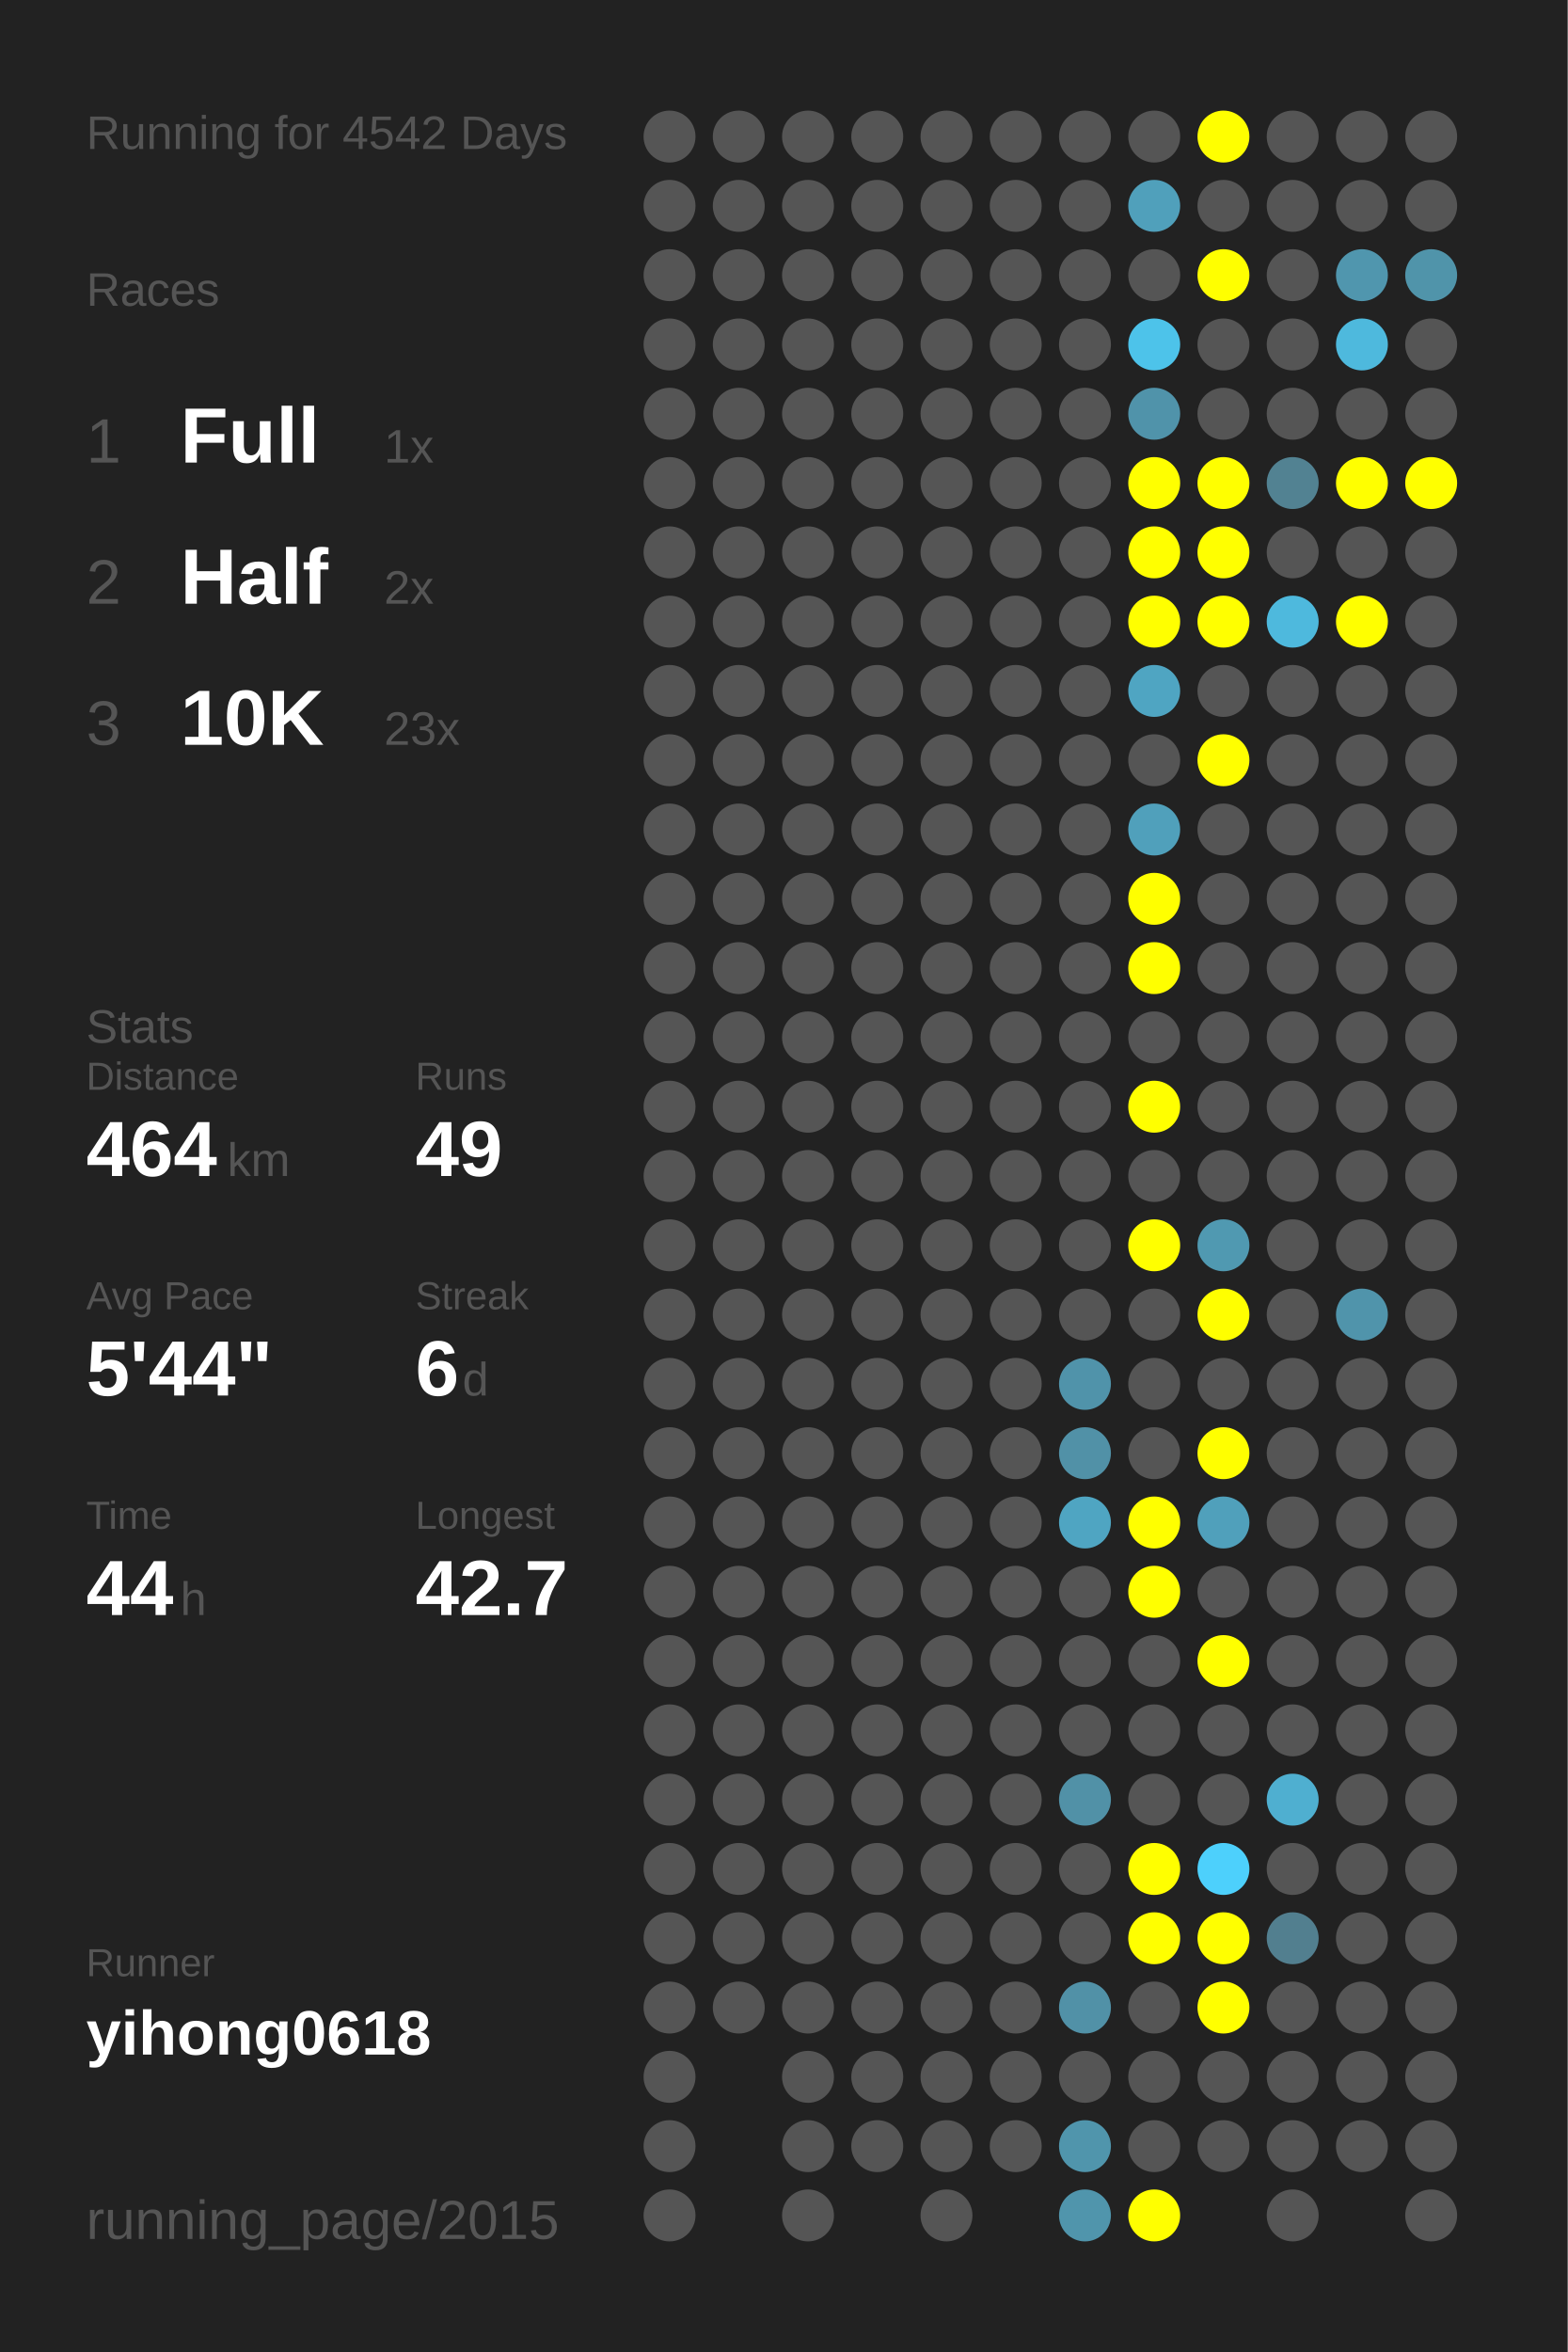
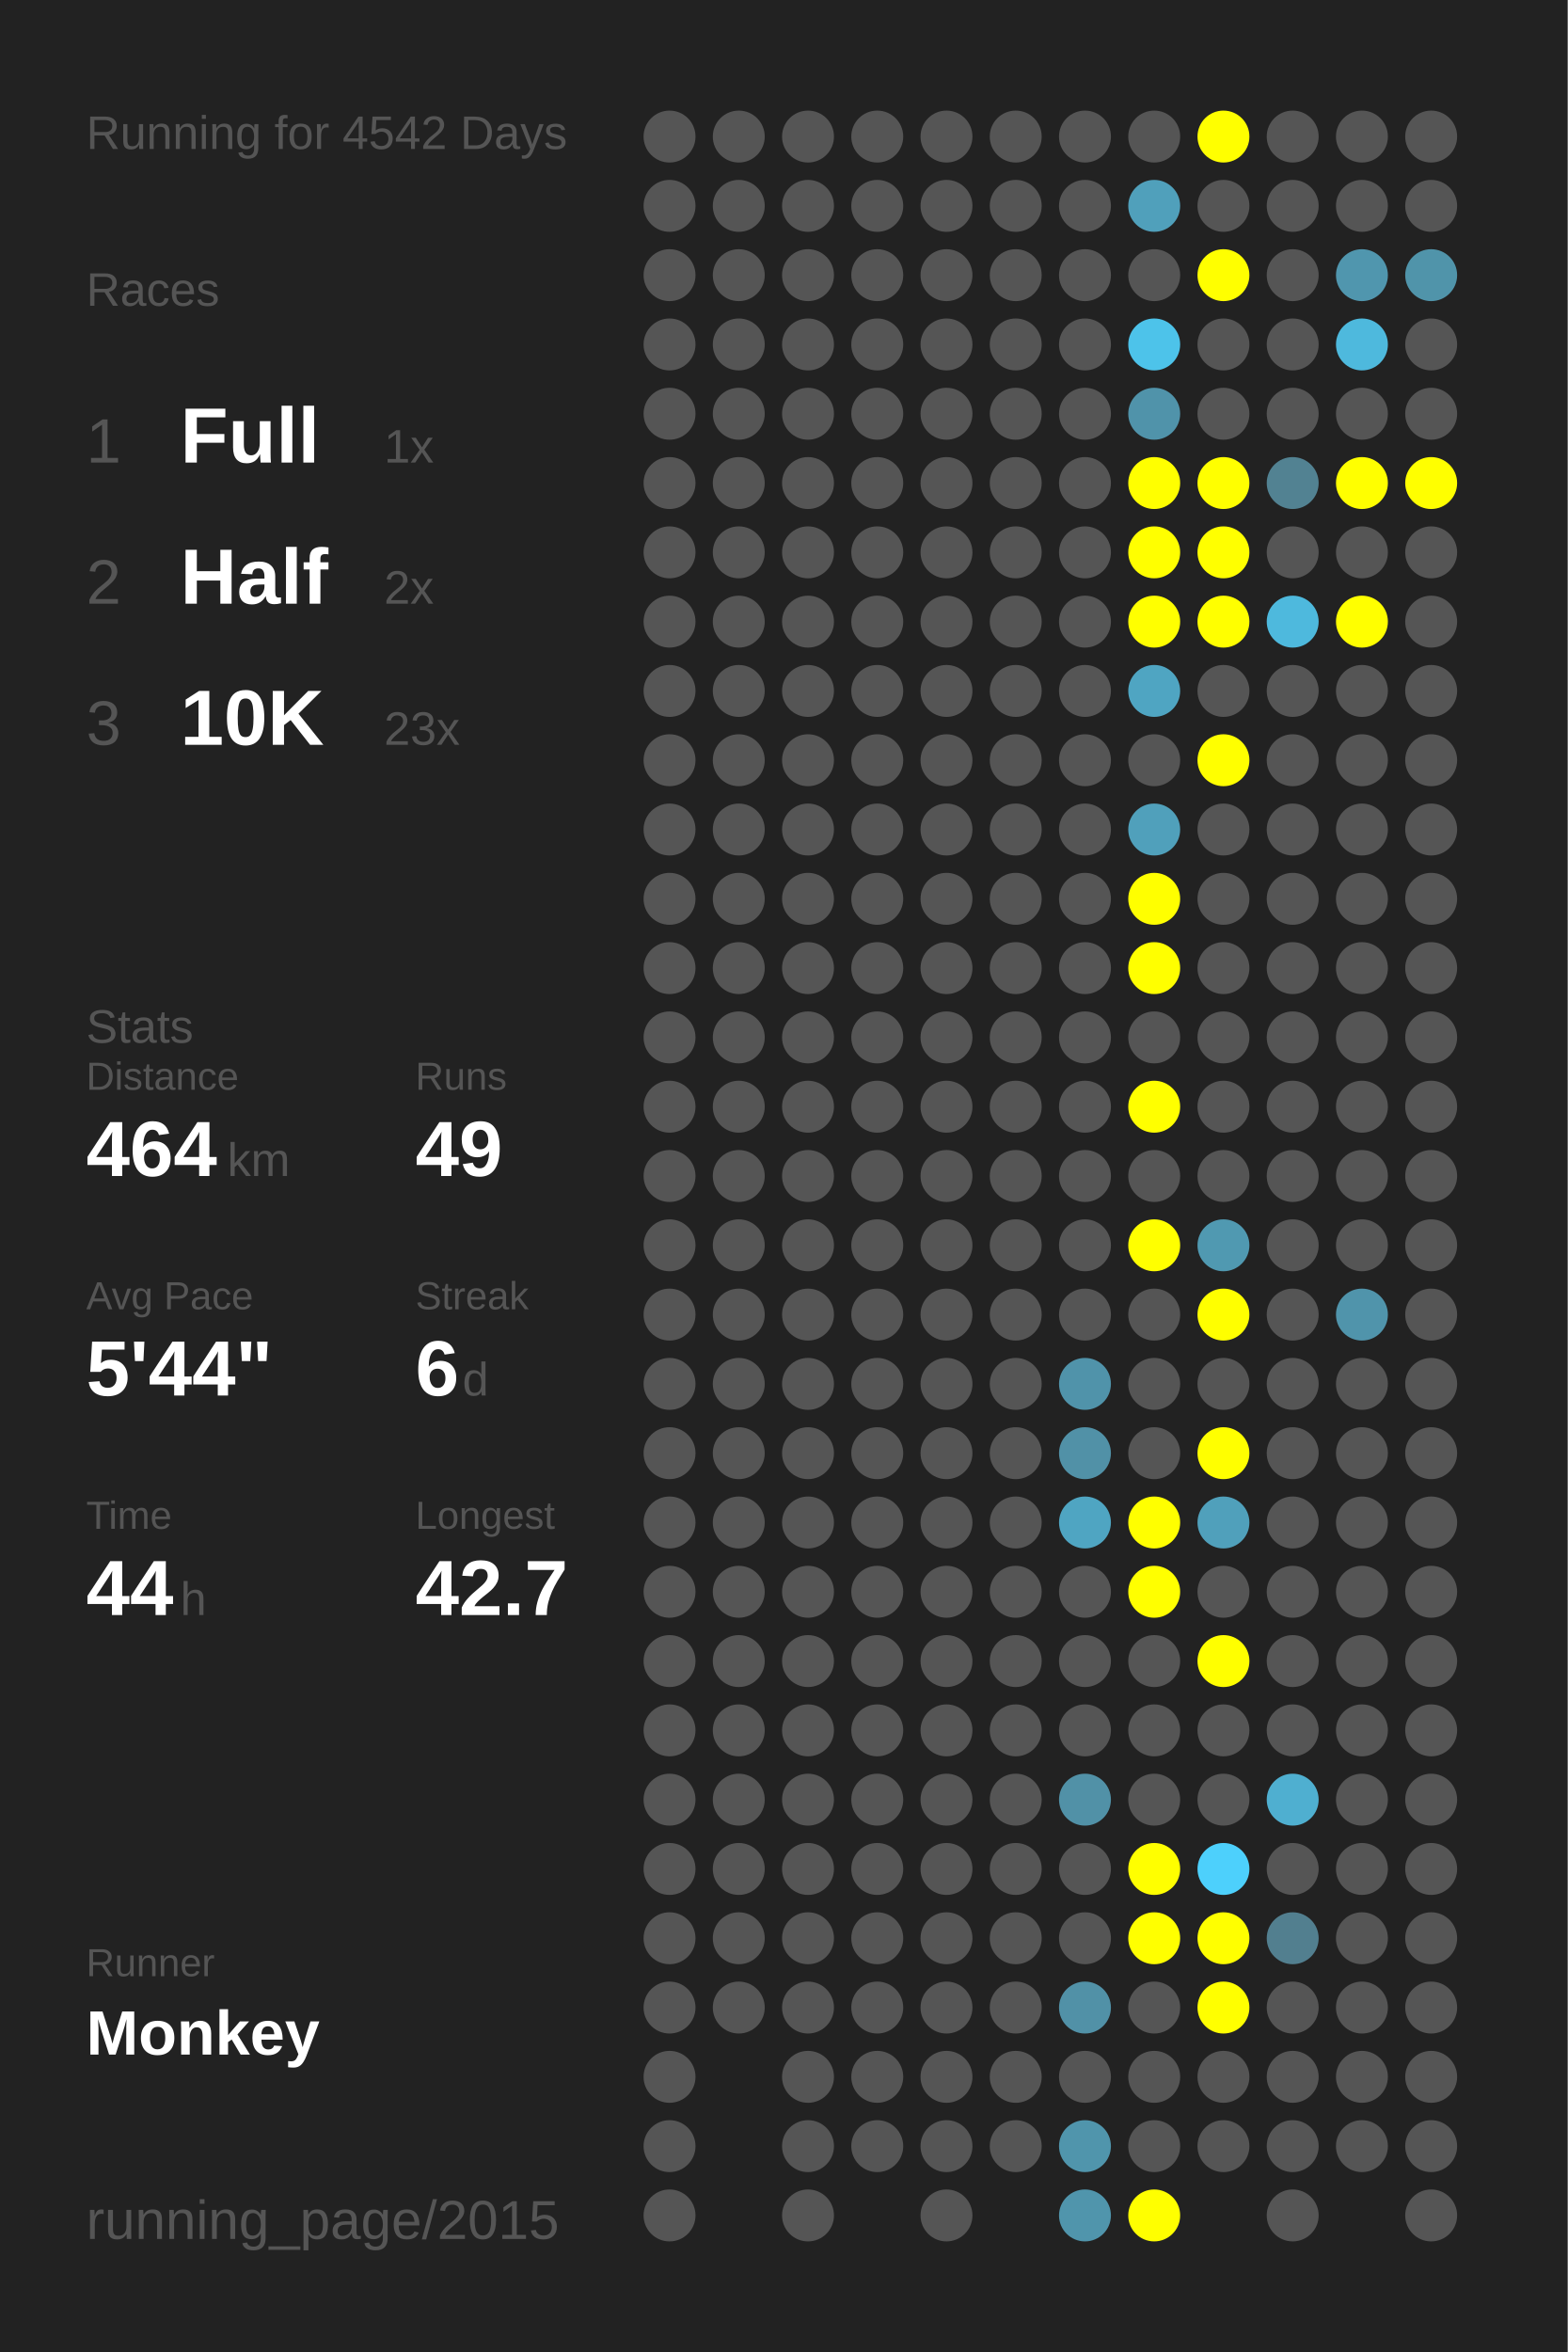
<svg xmlns="http://www.w3.org/2000/svg" baseProfile="full" height="300mm" version="1.1" viewBox="0,0,200,300" width="200mm">
  <defs />
  <rect fill="#222222" height="300" width="200" x="0" y="0" />
  <text fill="#555555" style="font-size:6px; font-family:Arial;" x="11" y="19">Running for 4542 Days</text>
  <text fill="#555555" style="font-size:6px; font-family:Arial;" x="11" y="39">Races</text>
  <text fill="#555555" style="font-size:8px; font-family:Arial;" x="11" y="59">1</text>
  <text fill="#FFFFFF" style="font-size:10px; font-family:Arial; font-weight:bold;" x="23" y="59">Full</text>
  <text fill="#555555" style="font-size:6px; font-family:Arial;" x="49" y="59">1x</text>
  <text fill="#555555" style="font-size:8px; font-family:Arial;" x="11" y="77">2</text>
  <text fill="#FFFFFF" style="font-size:10px; font-family:Arial; font-weight:bold;" x="23" y="77">Half</text>
  <text fill="#555555" style="font-size:6px; font-family:Arial;" x="49" y="77">2x</text>
  <text fill="#555555" style="font-size:8px; font-family:Arial;" x="11" y="95">3</text>
  <text fill="#FFFFFF" style="font-size:10px; font-family:Arial; font-weight:bold;" x="23" y="95">10K</text>
  <text fill="#555555" style="font-size:6px; font-family:Arial;" x="49" y="95">23x</text>
  <text fill="#555555" style="font-size:6px; font-family:Arial;" x="11" y="133">Stats</text>
  <text fill="#555555" style="font-size:5px; font-family:Arial;" x="11" y="139">Distance</text>
  <text fill="#FFFFFF" style="font-size:10px; font-family:Arial; font-weight:bold;" x="11" y="150">464</text>
  <text fill="#555555" style="font-size:6px; font-family:Arial;" x="29" y="150">km</text>
  <text fill="#555555" style="font-size:5px; font-family:Arial;" x="53" y="139">Runs</text>
  <text fill="#FFFFFF" style="font-size:10px; font-family:Arial; font-weight:bold;" x="53" y="150">49</text>
  <text fill="#555555" style="font-size:5px; font-family:Arial;" x="11" y="167">Avg Pace</text>
  <text fill="#FFFFFF" style="font-size:10px; font-family:Arial; font-weight:bold;" x="11" y="178">5'44"</text>
  <text fill="#555555" style="font-size:5px; font-family:Arial;" x="53" y="167">Streak</text>
  <text fill="#FFFFFF" style="font-size:10px; font-family:Arial; font-weight:bold;" x="53" y="178">6</text>
  <text fill="#555555" style="font-size:6px; font-family:Arial;" x="59" y="178">d</text>
  <text fill="#555555" style="font-size:5px; font-family:Arial;" x="11" y="195">Time</text>
  <text fill="#FFFFFF" style="font-size:10px; font-family:Arial; font-weight:bold;" x="11" y="206">44</text>
  <text fill="#555555" style="font-size:6px; font-family:Arial;" x="23" y="206">h</text>
  <text fill="#555555" style="font-size:5px; font-family:Arial;" x="53" y="195">Longest</text>
  <text fill="#FFFFFF" style="font-size:10px; font-family:Arial; font-weight:bold;" x="53" y="206">42.7</text>
  <text fill="#555555" style="font-size:5px; font-family:Arial;" x="11" y="252.065">Runner</text>
-   <text fill="#FFFFFF" style="font-size:8px; font-family:Arial; font-weight:bold;" x="11" y="262.065">yihong0618</text>
+   <text fill="#FFFFFF" style="font-size:8px; font-family:Arial; font-weight:bold;" x="11" y="262.065">Monkey</text>
  <text fill="#555555" style="font-size:7px; font-family:Arial;" x="11" y="285.581">running_page/2015</text>
  <circle cx="85.417" cy="17.419" fill="#555555" r="3.312" />
  <circle cx="85.417" cy="26.258" fill="#555555" r="3.312" />
  <circle cx="85.417" cy="35.097" fill="#555555" r="3.312" />
  <circle cx="85.417" cy="43.935" fill="#555555" r="3.312" />
  <circle cx="85.417" cy="52.774" fill="#555555" r="3.312" />
  <circle cx="85.417" cy="61.613" fill="#555555" r="3.312" />
  <circle cx="85.417" cy="70.452" fill="#555555" r="3.312" />
  <circle cx="85.417" cy="79.29" fill="#555555" r="3.312" />
  <circle cx="85.417" cy="88.129" fill="#555555" r="3.312" />
  <circle cx="85.417" cy="96.968" fill="#555555" r="3.312" />
  <circle cx="85.417" cy="105.806" fill="#555555" r="3.312" />
  <circle cx="85.417" cy="114.645" fill="#555555" r="3.312" />
  <circle cx="85.417" cy="123.484" fill="#555555" r="3.312" />
  <circle cx="85.417" cy="132.323" fill="#555555" r="3.312" />
  <circle cx="85.417" cy="141.161" fill="#555555" r="3.312" />
  <circle cx="85.417" cy="150" fill="#555555" r="3.312" />
  <circle cx="85.417" cy="158.839" fill="#555555" r="3.312" />
  <circle cx="85.417" cy="167.677" fill="#555555" r="3.312" />
  <circle cx="85.417" cy="176.516" fill="#555555" r="3.312" />
  <circle cx="85.417" cy="185.355" fill="#555555" r="3.312" />
  <circle cx="85.417" cy="194.194" fill="#555555" r="3.312" />
  <circle cx="85.417" cy="203.032" fill="#555555" r="3.312" />
  <circle cx="85.417" cy="211.871" fill="#555555" r="3.312" />
  <circle cx="85.417" cy="220.71" fill="#555555" r="3.312" />
  <circle cx="85.417" cy="229.548" fill="#555555" r="3.312" />
  <circle cx="85.417" cy="238.387" fill="#555555" r="3.312" />
  <circle cx="85.417" cy="247.226" fill="#555555" r="3.312" />
  <circle cx="85.417" cy="256.065" fill="#555555" r="3.312" />
  <circle cx="85.417" cy="264.903" fill="#555555" r="3.312" />
  <circle cx="85.417" cy="273.742" fill="#555555" r="3.312" />
  <circle cx="85.417" cy="282.581" fill="#555555" r="3.312" />
  <circle cx="94.25" cy="17.419" fill="#555555" r="3.312" />
  <circle cx="94.25" cy="26.258" fill="#555555" r="3.312" />
  <circle cx="94.25" cy="35.097" fill="#555555" r="3.312" />
  <circle cx="94.25" cy="43.935" fill="#555555" r="3.312" />
  <circle cx="94.25" cy="52.774" fill="#555555" r="3.312" />
  <circle cx="94.25" cy="61.613" fill="#555555" r="3.312" />
  <circle cx="94.25" cy="70.452" fill="#555555" r="3.312" />
  <circle cx="94.25" cy="79.29" fill="#555555" r="3.312" />
  <circle cx="94.25" cy="88.129" fill="#555555" r="3.312" />
  <circle cx="94.25" cy="96.968" fill="#555555" r="3.312" />
  <circle cx="94.25" cy="105.806" fill="#555555" r="3.312" />
  <circle cx="94.25" cy="114.645" fill="#555555" r="3.312" />
  <circle cx="94.25" cy="123.484" fill="#555555" r="3.312" />
  <circle cx="94.25" cy="132.323" fill="#555555" r="3.312" />
  <circle cx="94.25" cy="141.161" fill="#555555" r="3.312" />
  <circle cx="94.25" cy="150" fill="#555555" r="3.312" />
  <circle cx="94.25" cy="158.839" fill="#555555" r="3.312" />
  <circle cx="94.25" cy="167.677" fill="#555555" r="3.312" />
  <circle cx="94.25" cy="176.516" fill="#555555" r="3.312" />
  <circle cx="94.25" cy="185.355" fill="#555555" r="3.312" />
  <circle cx="94.25" cy="194.194" fill="#555555" r="3.312" />
  <circle cx="94.25" cy="203.032" fill="#555555" r="3.312" />
  <circle cx="94.25" cy="211.871" fill="#555555" r="3.312" />
  <circle cx="94.25" cy="220.71" fill="#555555" r="3.312" />
  <circle cx="94.25" cy="229.548" fill="#555555" r="3.312" />
  <circle cx="94.25" cy="238.387" fill="#555555" r="3.312" />
  <circle cx="94.25" cy="247.226" fill="#555555" r="3.312" />
  <circle cx="94.25" cy="256.065" fill="#555555" r="3.312" />
  <circle cx="103.083" cy="17.419" fill="#555555" r="3.312" />
  <circle cx="103.083" cy="26.258" fill="#555555" r="3.312" />
  <circle cx="103.083" cy="35.097" fill="#555555" r="3.312" />
  <circle cx="103.083" cy="43.935" fill="#555555" r="3.312" />
  <circle cx="103.083" cy="52.774" fill="#555555" r="3.312" />
  <circle cx="103.083" cy="61.613" fill="#555555" r="3.312" />
  <circle cx="103.083" cy="70.452" fill="#555555" r="3.312" />
  <circle cx="103.083" cy="79.29" fill="#555555" r="3.312" />
  <circle cx="103.083" cy="88.129" fill="#555555" r="3.312" />
  <circle cx="103.083" cy="96.968" fill="#555555" r="3.312" />
  <circle cx="103.083" cy="105.806" fill="#555555" r="3.312" />
  <circle cx="103.083" cy="114.645" fill="#555555" r="3.312" />
  <circle cx="103.083" cy="123.484" fill="#555555" r="3.312" />
  <circle cx="103.083" cy="132.323" fill="#555555" r="3.312" />
  <circle cx="103.083" cy="141.161" fill="#555555" r="3.312" />
  <circle cx="103.083" cy="150" fill="#555555" r="3.312" />
  <circle cx="103.083" cy="158.839" fill="#555555" r="3.312" />
  <circle cx="103.083" cy="167.677" fill="#555555" r="3.312" />
  <circle cx="103.083" cy="176.516" fill="#555555" r="3.312" />
  <circle cx="103.083" cy="185.355" fill="#555555" r="3.312" />
  <circle cx="103.083" cy="194.194" fill="#555555" r="3.312" />
  <circle cx="103.083" cy="203.032" fill="#555555" r="3.312" />
  <circle cx="103.083" cy="211.871" fill="#555555" r="3.312" />
  <circle cx="103.083" cy="220.71" fill="#555555" r="3.312" />
  <circle cx="103.083" cy="229.548" fill="#555555" r="3.312" />
  <circle cx="103.083" cy="238.387" fill="#555555" r="3.312" />
  <circle cx="103.083" cy="247.226" fill="#555555" r="3.312" />
  <circle cx="103.083" cy="256.065" fill="#555555" r="3.312" />
  <circle cx="103.083" cy="264.903" fill="#555555" r="3.312" />
  <circle cx="103.083" cy="273.742" fill="#555555" r="3.312" />
  <circle cx="103.083" cy="282.581" fill="#555555" r="3.312" />
  <circle cx="111.917" cy="17.419" fill="#555555" r="3.312" />
  <circle cx="111.917" cy="26.258" fill="#555555" r="3.312" />
  <circle cx="111.917" cy="35.097" fill="#555555" r="3.312" />
  <circle cx="111.917" cy="43.935" fill="#555555" r="3.312" />
  <circle cx="111.917" cy="52.774" fill="#555555" r="3.312" />
  <circle cx="111.917" cy="61.613" fill="#555555" r="3.312" />
  <circle cx="111.917" cy="70.452" fill="#555555" r="3.312" />
  <circle cx="111.917" cy="79.29" fill="#555555" r="3.312" />
  <circle cx="111.917" cy="88.129" fill="#555555" r="3.312" />
  <circle cx="111.917" cy="96.968" fill="#555555" r="3.312" />
  <circle cx="111.917" cy="105.806" fill="#555555" r="3.312" />
  <circle cx="111.917" cy="114.645" fill="#555555" r="3.312" />
  <circle cx="111.917" cy="123.484" fill="#555555" r="3.312" />
  <circle cx="111.917" cy="132.323" fill="#555555" r="3.312" />
  <circle cx="111.917" cy="141.161" fill="#555555" r="3.312" />
  <circle cx="111.917" cy="150" fill="#555555" r="3.312" />
  <circle cx="111.917" cy="158.839" fill="#555555" r="3.312" />
  <circle cx="111.917" cy="167.677" fill="#555555" r="3.312" />
  <circle cx="111.917" cy="176.516" fill="#555555" r="3.312" />
  <circle cx="111.917" cy="185.355" fill="#555555" r="3.312" />
  <circle cx="111.917" cy="194.194" fill="#555555" r="3.312" />
  <circle cx="111.917" cy="203.032" fill="#555555" r="3.312" />
  <circle cx="111.917" cy="211.871" fill="#555555" r="3.312" />
  <circle cx="111.917" cy="220.71" fill="#555555" r="3.312" />
  <circle cx="111.917" cy="229.548" fill="#555555" r="3.312" />
  <circle cx="111.917" cy="238.387" fill="#555555" r="3.312" />
  <circle cx="111.917" cy="247.226" fill="#555555" r="3.312" />
  <circle cx="111.917" cy="256.065" fill="#555555" r="3.312" />
  <circle cx="111.917" cy="264.903" fill="#555555" r="3.312" />
  <circle cx="111.917" cy="273.742" fill="#555555" r="3.312" />
  <circle cx="120.75" cy="17.419" fill="#555555" r="3.312" />
  <circle cx="120.75" cy="26.258" fill="#555555" r="3.312" />
  <circle cx="120.75" cy="35.097" fill="#555555" r="3.312" />
  <circle cx="120.75" cy="43.935" fill="#555555" r="3.312" />
  <circle cx="120.75" cy="52.774" fill="#555555" r="3.312" />
  <circle cx="120.75" cy="61.613" fill="#555555" r="3.312" />
  <circle cx="120.75" cy="70.452" fill="#555555" r="3.312" />
  <circle cx="120.75" cy="79.29" fill="#555555" r="3.312" />
  <circle cx="120.75" cy="88.129" fill="#555555" r="3.312" />
  <circle cx="120.75" cy="96.968" fill="#555555" r="3.312" />
  <circle cx="120.75" cy="105.806" fill="#555555" r="3.312" />
  <circle cx="120.75" cy="114.645" fill="#555555" r="3.312" />
  <circle cx="120.75" cy="123.484" fill="#555555" r="3.312" />
  <circle cx="120.75" cy="132.323" fill="#555555" r="3.312" />
  <circle cx="120.75" cy="141.161" fill="#555555" r="3.312" />
  <circle cx="120.75" cy="150" fill="#555555" r="3.312" />
  <circle cx="120.75" cy="158.839" fill="#555555" r="3.312" />
  <circle cx="120.75" cy="167.677" fill="#555555" r="3.312" />
  <circle cx="120.75" cy="176.516" fill="#555555" r="3.312" />
  <circle cx="120.75" cy="185.355" fill="#555555" r="3.312" />
  <circle cx="120.75" cy="194.194" fill="#555555" r="3.312" />
  <circle cx="120.75" cy="203.032" fill="#555555" r="3.312" />
  <circle cx="120.75" cy="211.871" fill="#555555" r="3.312" />
  <circle cx="120.75" cy="220.71" fill="#555555" r="3.312" />
  <circle cx="120.75" cy="229.548" fill="#555555" r="3.312" />
  <circle cx="120.75" cy="238.387" fill="#555555" r="3.312" />
  <circle cx="120.75" cy="247.226" fill="#555555" r="3.312" />
  <circle cx="120.75" cy="256.065" fill="#555555" r="3.312" />
  <circle cx="120.75" cy="264.903" fill="#555555" r="3.312" />
  <circle cx="120.75" cy="273.742" fill="#555555" r="3.312" />
  <circle cx="120.75" cy="282.581" fill="#555555" r="3.312" />
  <circle cx="129.583" cy="17.419" fill="#555555" r="3.312" />
  <circle cx="129.583" cy="26.258" fill="#555555" r="3.312" />
  <circle cx="129.583" cy="35.097" fill="#555555" r="3.312" />
  <circle cx="129.583" cy="43.935" fill="#555555" r="3.312" />
  <circle cx="129.583" cy="52.774" fill="#555555" r="3.312" />
  <circle cx="129.583" cy="61.613" fill="#555555" r="3.312" />
  <circle cx="129.583" cy="70.452" fill="#555555" r="3.312" />
  <circle cx="129.583" cy="79.29" fill="#555555" r="3.312" />
  <circle cx="129.583" cy="88.129" fill="#555555" r="3.312" />
  <circle cx="129.583" cy="96.968" fill="#555555" r="3.312" />
  <circle cx="129.583" cy="105.806" fill="#555555" r="3.312" />
  <circle cx="129.583" cy="114.645" fill="#555555" r="3.312" />
  <circle cx="129.583" cy="123.484" fill="#555555" r="3.312" />
  <circle cx="129.583" cy="132.323" fill="#555555" r="3.312" />
  <circle cx="129.583" cy="141.161" fill="#555555" r="3.312" />
  <circle cx="129.583" cy="150" fill="#555555" r="3.312" />
  <circle cx="129.583" cy="158.839" fill="#555555" r="3.312" />
  <circle cx="129.583" cy="167.677" fill="#555555" r="3.312" />
  <circle cx="129.583" cy="176.516" fill="#555555" r="3.312" />
  <circle cx="129.583" cy="185.355" fill="#555555" r="3.312" />
  <circle cx="129.583" cy="194.194" fill="#555555" r="3.312" />
  <circle cx="129.583" cy="203.032" fill="#555555" r="3.312" />
  <circle cx="129.583" cy="211.871" fill="#555555" r="3.312" />
  <circle cx="129.583" cy="220.71" fill="#555555" r="3.312" />
  <circle cx="129.583" cy="229.548" fill="#555555" r="3.312" />
  <circle cx="129.583" cy="238.387" fill="#555555" r="3.312" />
  <circle cx="129.583" cy="247.226" fill="#555555" r="3.312" />
  <circle cx="129.583" cy="256.065" fill="#555555" r="3.312" />
  <circle cx="129.583" cy="264.903" fill="#555555" r="3.312" />
  <circle cx="129.583" cy="273.742" fill="#555555" r="3.312" />
  <circle cx="138.417" cy="17.419" fill="#555555" r="3.312" />
  <circle cx="138.417" cy="26.258" fill="#555555" r="3.312" />
  <circle cx="138.417" cy="35.097" fill="#555555" r="3.312" />
  <circle cx="138.417" cy="43.935" fill="#555555" r="3.312" />
  <circle cx="138.417" cy="52.774" fill="#555555" r="3.312" />
  <circle cx="138.417" cy="61.613" fill="#555555" r="3.312" />
  <circle cx="138.417" cy="70.452" fill="#555555" r="3.312" />
  <circle cx="138.417" cy="79.29" fill="#555555" r="3.312" />
  <circle cx="138.417" cy="88.129" fill="#555555" r="3.312" />
  <circle cx="138.417" cy="96.968" fill="#555555" r="3.312" />
  <circle cx="138.417" cy="105.806" fill="#555555" r="3.312" />
  <circle cx="138.417" cy="114.645" fill="#555555" r="3.312" />
  <circle cx="138.417" cy="123.484" fill="#555555" r="3.312" />
  <circle cx="138.417" cy="132.323" fill="#555555" r="3.312" />
  <circle cx="138.417" cy="141.161" fill="#555555" r="3.312" />
  <circle cx="138.417" cy="150" fill="#555555" r="3.312" />
  <circle cx="138.417" cy="158.839" fill="#555555" r="3.312" />
  <circle cx="138.417" cy="167.677" fill="#555555" r="3.312" />
  <circle cx="138.417" cy="176.516" fill="#5093aa" r="3.312" />
  <circle cx="138.417" cy="185.355" fill="#5191a7" r="3.312" />
  <circle cx="138.417" cy="194.194" fill="#4fa5c2" r="3.312" />
  <circle cx="138.417" cy="203.032" fill="#555555" r="3.312" />
  <circle cx="138.417" cy="211.871" fill="#555555" r="3.312" />
  <circle cx="138.417" cy="220.71" fill="#555555" r="3.312" />
  <circle cx="138.417" cy="229.548" fill="#5191a7" r="3.312" />
  <circle cx="138.417" cy="238.387" fill="#555555" r="3.312" />
  <circle cx="138.417" cy="247.226" fill="#555555" r="3.312" />
  <circle cx="138.417" cy="256.065" fill="#5191a7" r="3.312" />
  <circle cx="138.417" cy="264.903" fill="#555555" r="3.312" />
  <circle cx="138.417" cy="273.742" fill="#5095ac" r="3.312" />
  <circle cx="138.417" cy="282.581" fill="#5095ac" r="3.312" />
  <circle cx="147.25" cy="17.419" fill="#555555" r="3.312" />
  <circle cx="147.25" cy="26.258" fill="#50a0bb" r="3.312" />
  <circle cx="147.25" cy="35.097" fill="#555555" r="3.312" />
  <circle cx="147.25" cy="43.935" fill="#4dc3ea" r="3.312" />
  <circle cx="147.25" cy="52.774" fill="#5093aa" r="3.312" />
  <circle cx="147.25" cy="61.613" fill="#FFFF00" r="3.312" />
  <circle cx="147.25" cy="70.452" fill="#FFFF00" r="3.312" />
  <circle cx="147.25" cy="79.29" fill="#FFFF00" r="3.312" />
  <circle cx="147.25" cy="88.129" fill="#4fa5c2" r="3.312" />
  <circle cx="147.25" cy="96.968" fill="#555555" r="3.312" />
  <circle cx="147.25" cy="105.806" fill="#50a0bb" r="3.312" />
  <circle cx="147.25" cy="114.645" fill="#FFFF00" r="3.312" />
  <circle cx="147.25" cy="123.484" fill="#FFFF00" r="3.312" />
  <circle cx="147.25" cy="132.323" fill="#555555" r="3.312" />
  <circle cx="147.25" cy="141.161" fill="#FFFF00" r="3.312" />
  <circle cx="147.25" cy="150" fill="#555555" r="3.312" />
  <circle cx="147.25" cy="158.839" fill="#FFFF00" r="3.312" />
  <circle cx="147.25" cy="167.677" fill="#555555" r="3.312" />
  <circle cx="147.25" cy="176.516" fill="#555555" r="3.312" />
  <circle cx="147.25" cy="185.355" fill="#555555" r="3.312" />
  <circle cx="147.25" cy="194.194" fill="#FFFF00" r="3.312" />
  <circle cx="147.25" cy="203.032" fill="#FFFF00" r="3.312" />
  <circle cx="147.25" cy="211.871" fill="#555555" r="3.312" />
  <circle cx="147.25" cy="220.71" fill="#555555" r="3.312" />
  <circle cx="147.25" cy="229.548" fill="#555555" r="3.312" />
  <circle cx="147.25" cy="238.387" fill="#FFFF00" r="3.312" />
  <circle cx="147.25" cy="247.226" fill="#FFFF00" r="3.312" />
  <circle cx="147.25" cy="256.065" fill="#555555" r="3.312" />
  <circle cx="147.25" cy="264.903" fill="#555555" r="3.312" />
  <circle cx="147.25" cy="273.742" fill="#555555" r="3.312" />
  <circle cx="147.25" cy="282.581" fill="#FFFF00" r="3.312" />
  <circle cx="156.083" cy="17.419" fill="#FFFF00" r="3.312" />
  <circle cx="156.083" cy="26.258" fill="#555555" r="3.312" />
  <circle cx="156.083" cy="35.097" fill="#FFFF00" r="3.312" />
  <circle cx="156.083" cy="43.935" fill="#555555" r="3.312" />
  <circle cx="156.083" cy="52.774" fill="#555555" r="3.312" />
  <circle cx="156.083" cy="61.613" fill="#FFFF00" r="3.312" />
  <circle cx="156.083" cy="70.452" fill="#FFFF00" r="3.312" />
  <circle cx="156.083" cy="79.29" fill="#FFFF00" r="3.312" />
  <circle cx="156.083" cy="88.129" fill="#555555" r="3.312" />
  <circle cx="156.083" cy="96.968" fill="#FFFF00" r="3.312" />
  <circle cx="156.083" cy="105.806" fill="#555555" r="3.312" />
  <circle cx="156.083" cy="114.645" fill="#555555" r="3.312" />
  <circle cx="156.083" cy="123.484" fill="#555555" r="3.312" />
  <circle cx="156.083" cy="132.323" fill="#555555" r="3.312" />
  <circle cx="156.083" cy="141.161" fill="#555555" r="3.312" />
  <circle cx="156.083" cy="150" fill="#555555" r="3.312" />
  <circle cx="156.083" cy="158.839" fill="#5099b1" r="3.312" />
  <circle cx="156.083" cy="167.677" fill="#FFFF00" r="3.312" />
  <circle cx="156.083" cy="176.516" fill="#555555" r="3.312" />
  <circle cx="156.083" cy="185.355" fill="#FFFF00" r="3.312" />
  <circle cx="156.083" cy="194.194" fill="#50a0bb" r="3.312" />
  <circle cx="156.083" cy="203.032" fill="#555555" r="3.312" />
  <circle cx="156.083" cy="211.871" fill="#FFFF00" r="3.312" />
  <circle cx="156.083" cy="220.71" fill="#555555" r="3.312" />
  <circle cx="156.083" cy="229.548" fill="#555555" r="3.312" />
  <circle cx="156.083" cy="238.387" fill="#4dd0fc" r="3.312" />
  <circle cx="156.083" cy="247.226" fill="#FFFF00" r="3.312" />
  <circle cx="156.083" cy="256.065" fill="#FFFF00" r="3.312" />
  <circle cx="156.083" cy="264.903" fill="#555555" r="3.312" />
  <circle cx="156.083" cy="273.742" fill="#555555" r="3.312" />
  <circle cx="164.917" cy="17.419" fill="#555555" r="3.312" />
  <circle cx="164.917" cy="26.258" fill="#555555" r="3.312" />
  <circle cx="164.917" cy="35.097" fill="#555555" r="3.312" />
  <circle cx="164.917" cy="43.935" fill="#555555" r="3.312" />
  <circle cx="164.917" cy="52.774" fill="#555555" r="3.312" />
  <circle cx="164.917" cy="61.613" fill="#528292" r="3.312" />
  <circle cx="164.917" cy="70.452" fill="#555555" r="3.312" />
  <circle cx="164.917" cy="79.29" fill="#4eb9dd" r="3.312" />
  <circle cx="164.917" cy="88.129" fill="#555555" r="3.312" />
  <circle cx="164.917" cy="96.968" fill="#555555" r="3.312" />
  <circle cx="164.917" cy="105.806" fill="#555555" r="3.312" />
  <circle cx="164.917" cy="114.645" fill="#555555" r="3.312" />
  <circle cx="164.917" cy="123.484" fill="#555555" r="3.312" />
  <circle cx="164.917" cy="132.323" fill="#555555" r="3.312" />
  <circle cx="164.917" cy="141.161" fill="#555555" r="3.312" />
  <circle cx="164.917" cy="150" fill="#555555" r="3.312" />
  <circle cx="164.917" cy="158.839" fill="#555555" r="3.312" />
  <circle cx="164.917" cy="167.677" fill="#555555" r="3.312" />
  <circle cx="164.917" cy="176.516" fill="#555555" r="3.312" />
  <circle cx="164.917" cy="185.355" fill="#555555" r="3.312" />
  <circle cx="164.917" cy="194.194" fill="#555555" r="3.312" />
  <circle cx="164.917" cy="203.032" fill="#555555" r="3.312" />
  <circle cx="164.917" cy="211.871" fill="#555555" r="3.312" />
  <circle cx="164.917" cy="220.71" fill="#555555" r="3.312" />
  <circle cx="164.917" cy="229.548" fill="#4fafd0" r="3.312" />
  <circle cx="164.917" cy="238.387" fill="#555555" r="3.312" />
  <circle cx="164.917" cy="247.226" fill="#527f8f" r="3.312" />
  <circle cx="164.917" cy="256.065" fill="#555555" r="3.312" />
  <circle cx="164.917" cy="264.903" fill="#555555" r="3.312" />
  <circle cx="164.917" cy="273.742" fill="#555555" r="3.312" />
  <circle cx="164.917" cy="282.581" fill="#555555" r="3.312" />
  <circle cx="173.75" cy="17.419" fill="#555555" r="3.312" />
  <circle cx="173.75" cy="26.258" fill="#555555" r="3.312" />
  <circle cx="173.75" cy="35.097" fill="#5096ae" r="3.312" />
  <circle cx="173.75" cy="43.935" fill="#4eb9dd" r="3.312" />
  <circle cx="173.75" cy="52.774" fill="#555555" r="3.312" />
  <circle cx="173.75" cy="61.613" fill="#FFFF00" r="3.312" />
  <circle cx="173.75" cy="70.452" fill="#555555" r="3.312" />
  <circle cx="173.75" cy="79.29" fill="#FFFF00" r="3.312" />
  <circle cx="173.75" cy="88.129" fill="#555555" r="3.312" />
  <circle cx="173.75" cy="96.968" fill="#555555" r="3.312" />
  <circle cx="173.75" cy="105.806" fill="#555555" r="3.312" />
  <circle cx="173.75" cy="114.645" fill="#555555" r="3.312" />
  <circle cx="173.75" cy="123.484" fill="#555555" r="3.312" />
  <circle cx="173.75" cy="132.323" fill="#555555" r="3.312" />
  <circle cx="173.75" cy="141.161" fill="#555555" r="3.312" />
  <circle cx="173.75" cy="150" fill="#555555" r="3.312" />
  <circle cx="173.75" cy="158.839" fill="#555555" r="3.312" />
  <circle cx="173.75" cy="167.677" fill="#5094ab" r="3.312" />
  <circle cx="173.75" cy="176.516" fill="#555555" r="3.312" />
  <circle cx="173.75" cy="185.355" fill="#555555" r="3.312" />
  <circle cx="173.75" cy="194.194" fill="#555555" r="3.312" />
  <circle cx="173.75" cy="203.032" fill="#555555" r="3.312" />
  <circle cx="173.75" cy="211.871" fill="#555555" r="3.312" />
  <circle cx="173.75" cy="220.71" fill="#555555" r="3.312" />
  <circle cx="173.75" cy="229.548" fill="#555555" r="3.312" />
  <circle cx="173.75" cy="238.387" fill="#555555" r="3.312" />
  <circle cx="173.75" cy="247.226" fill="#555555" r="3.312" />
  <circle cx="173.75" cy="256.065" fill="#555555" r="3.312" />
  <circle cx="173.75" cy="264.903" fill="#555555" r="3.312" />
  <circle cx="173.75" cy="273.742" fill="#555555" r="3.312" />
  <circle cx="182.583" cy="17.419" fill="#555555" r="3.312" />
  <circle cx="182.583" cy="26.258" fill="#555555" r="3.312" />
  <circle cx="182.583" cy="35.097" fill="#5094aa" r="3.312" />
  <circle cx="182.583" cy="43.935" fill="#555555" r="3.312" />
  <circle cx="182.583" cy="52.774" fill="#555555" r="3.312" />
  <circle cx="182.583" cy="61.613" fill="#FFFF00" r="3.312" />
  <circle cx="182.583" cy="70.452" fill="#555555" r="3.312" />
  <circle cx="182.583" cy="79.29" fill="#555555" r="3.312" />
  <circle cx="182.583" cy="88.129" fill="#555555" r="3.312" />
  <circle cx="182.583" cy="96.968" fill="#555555" r="3.312" />
  <circle cx="182.583" cy="105.806" fill="#555555" r="3.312" />
  <circle cx="182.583" cy="114.645" fill="#555555" r="3.312" />
  <circle cx="182.583" cy="123.484" fill="#555555" r="3.312" />
  <circle cx="182.583" cy="132.323" fill="#555555" r="3.312" />
  <circle cx="182.583" cy="141.161" fill="#555555" r="3.312" />
  <circle cx="182.583" cy="150" fill="#555555" r="3.312" />
  <circle cx="182.583" cy="158.839" fill="#555555" r="3.312" />
  <circle cx="182.583" cy="167.677" fill="#555555" r="3.312" />
  <circle cx="182.583" cy="176.516" fill="#555555" r="3.312" />
  <circle cx="182.583" cy="185.355" fill="#555555" r="3.312" />
  <circle cx="182.583" cy="194.194" fill="#555555" r="3.312" />
  <circle cx="182.583" cy="203.032" fill="#555555" r="3.312" />
  <circle cx="182.583" cy="211.871" fill="#555555" r="3.312" />
  <circle cx="182.583" cy="220.71" fill="#555555" r="3.312" />
  <circle cx="182.583" cy="229.548" fill="#555555" r="3.312" />
  <circle cx="182.583" cy="238.387" fill="#555555" r="3.312" />
  <circle cx="182.583" cy="247.226" fill="#555555" r="3.312" />
  <circle cx="182.583" cy="256.065" fill="#555555" r="3.312" />
  <circle cx="182.583" cy="264.903" fill="#555555" r="3.312" />
  <circle cx="182.583" cy="273.742" fill="#555555" r="3.312" />
  <circle cx="182.583" cy="282.581" fill="#555555" r="3.312" />
</svg>
